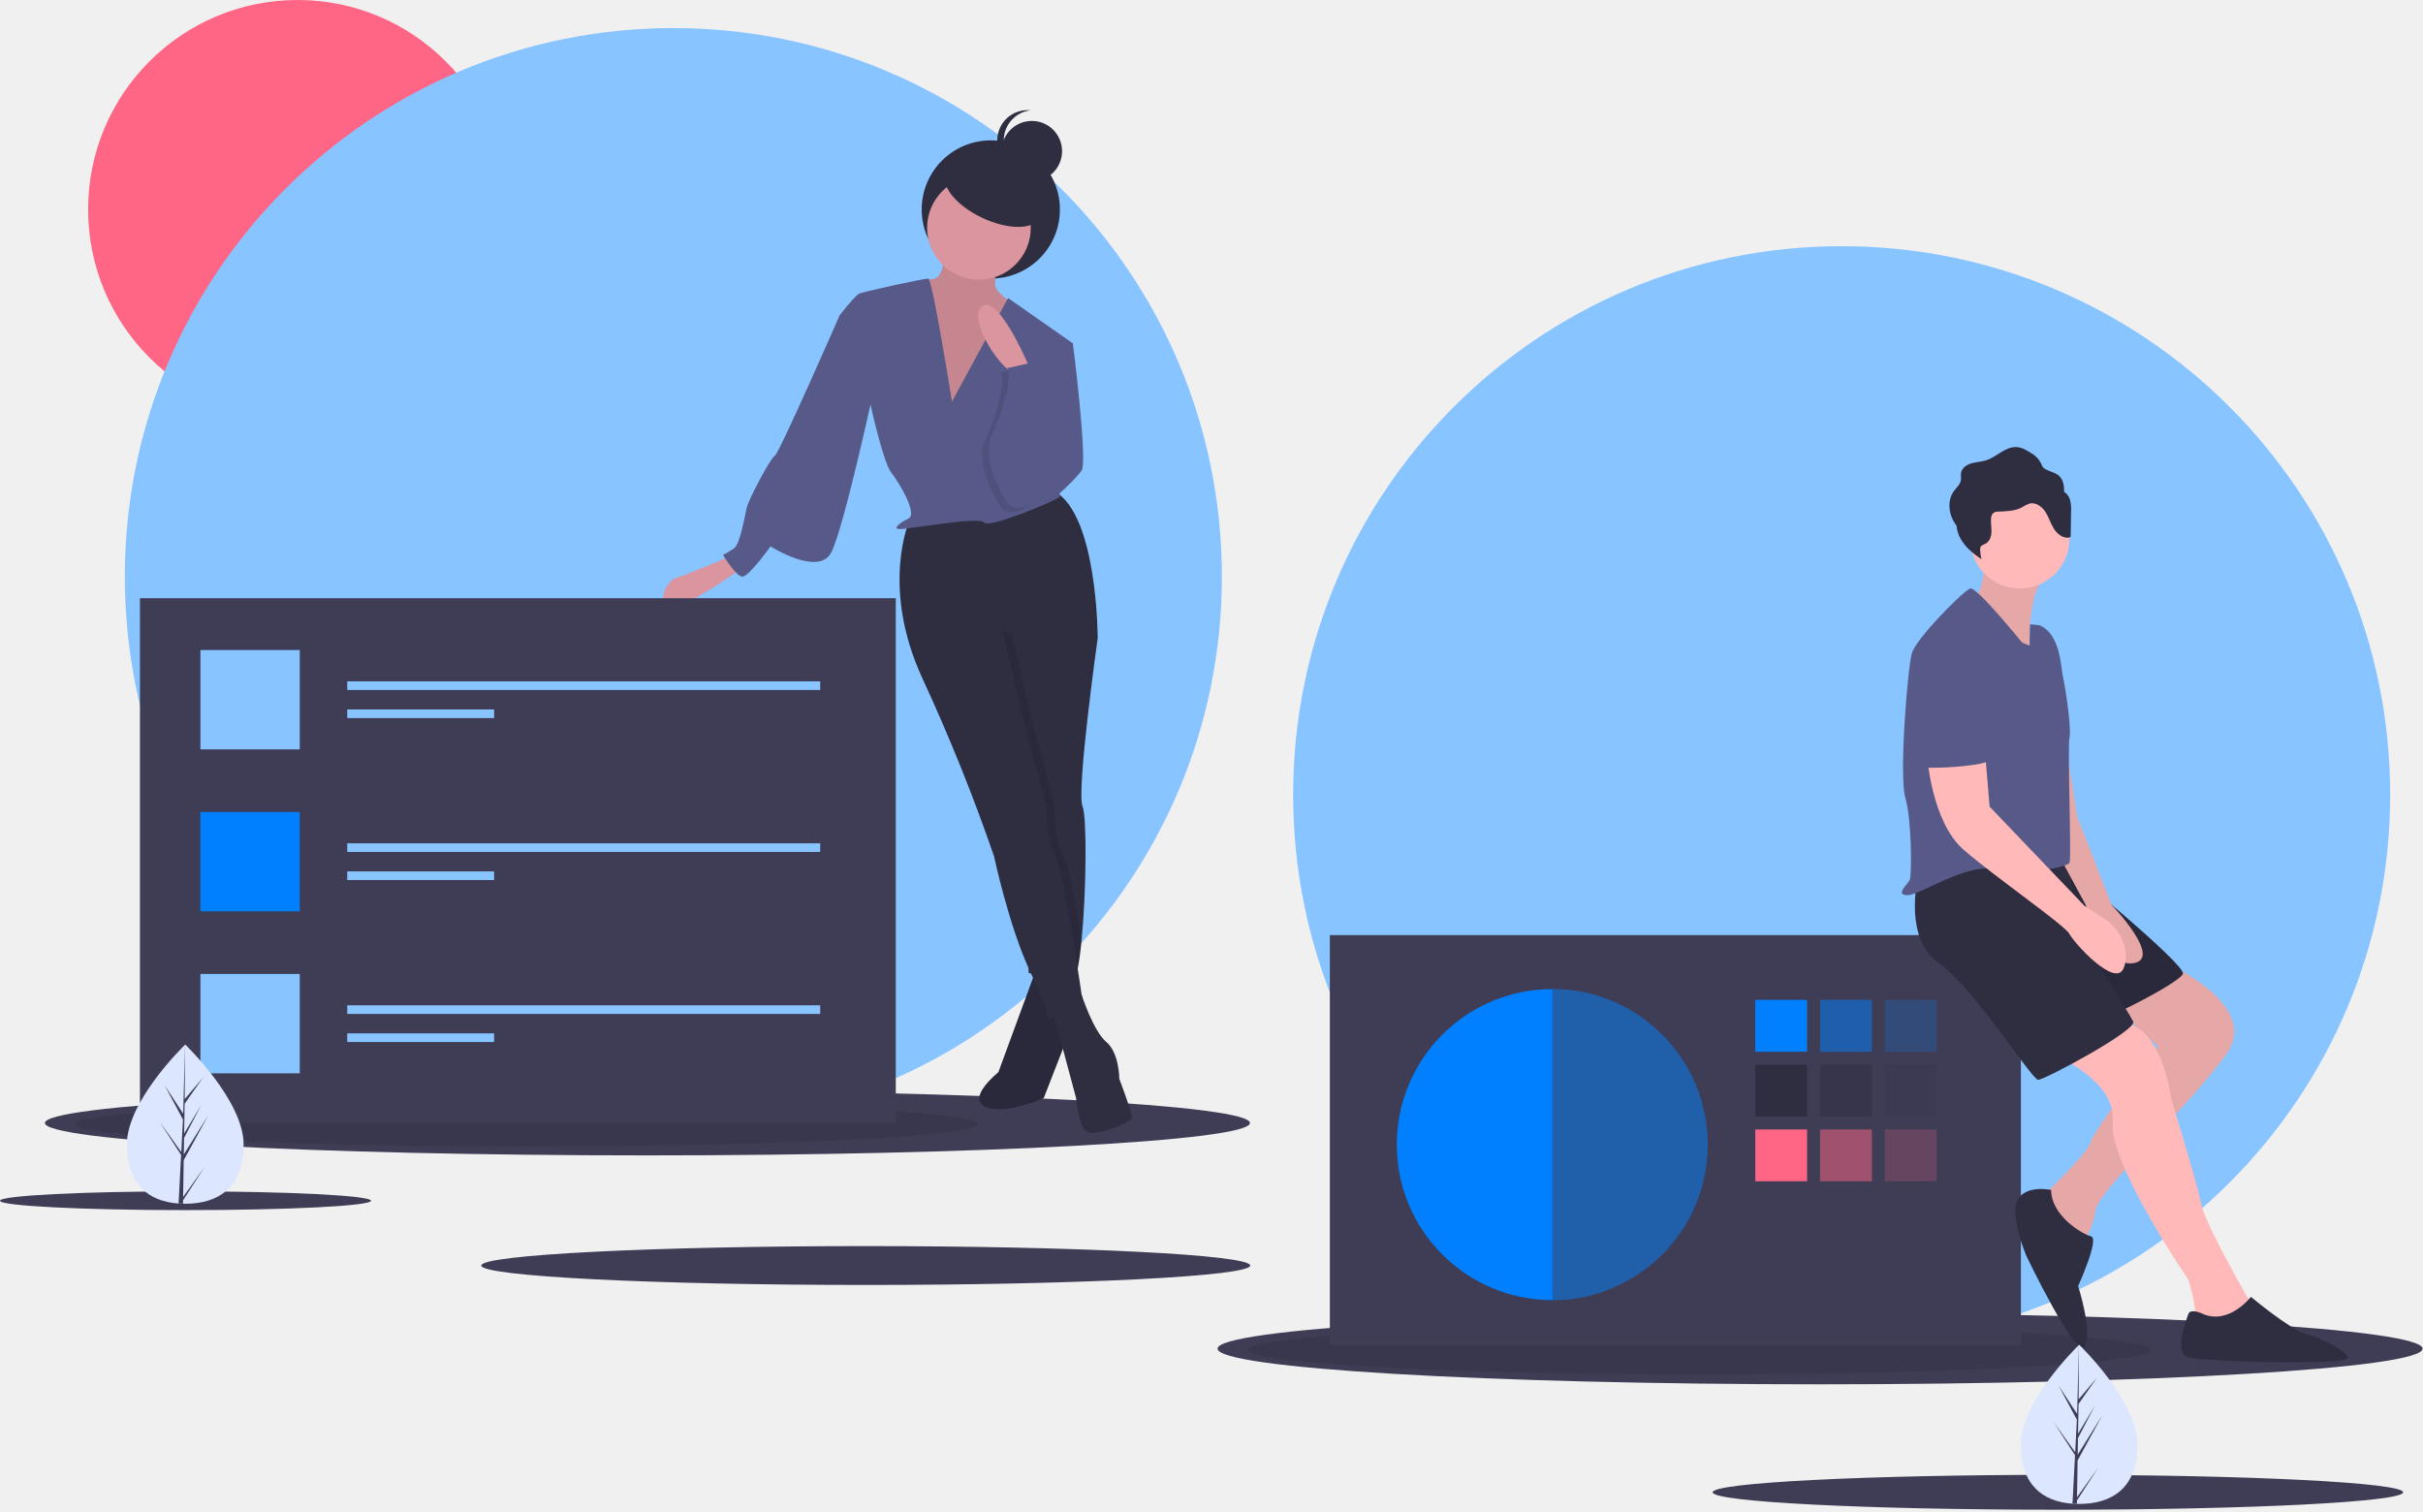
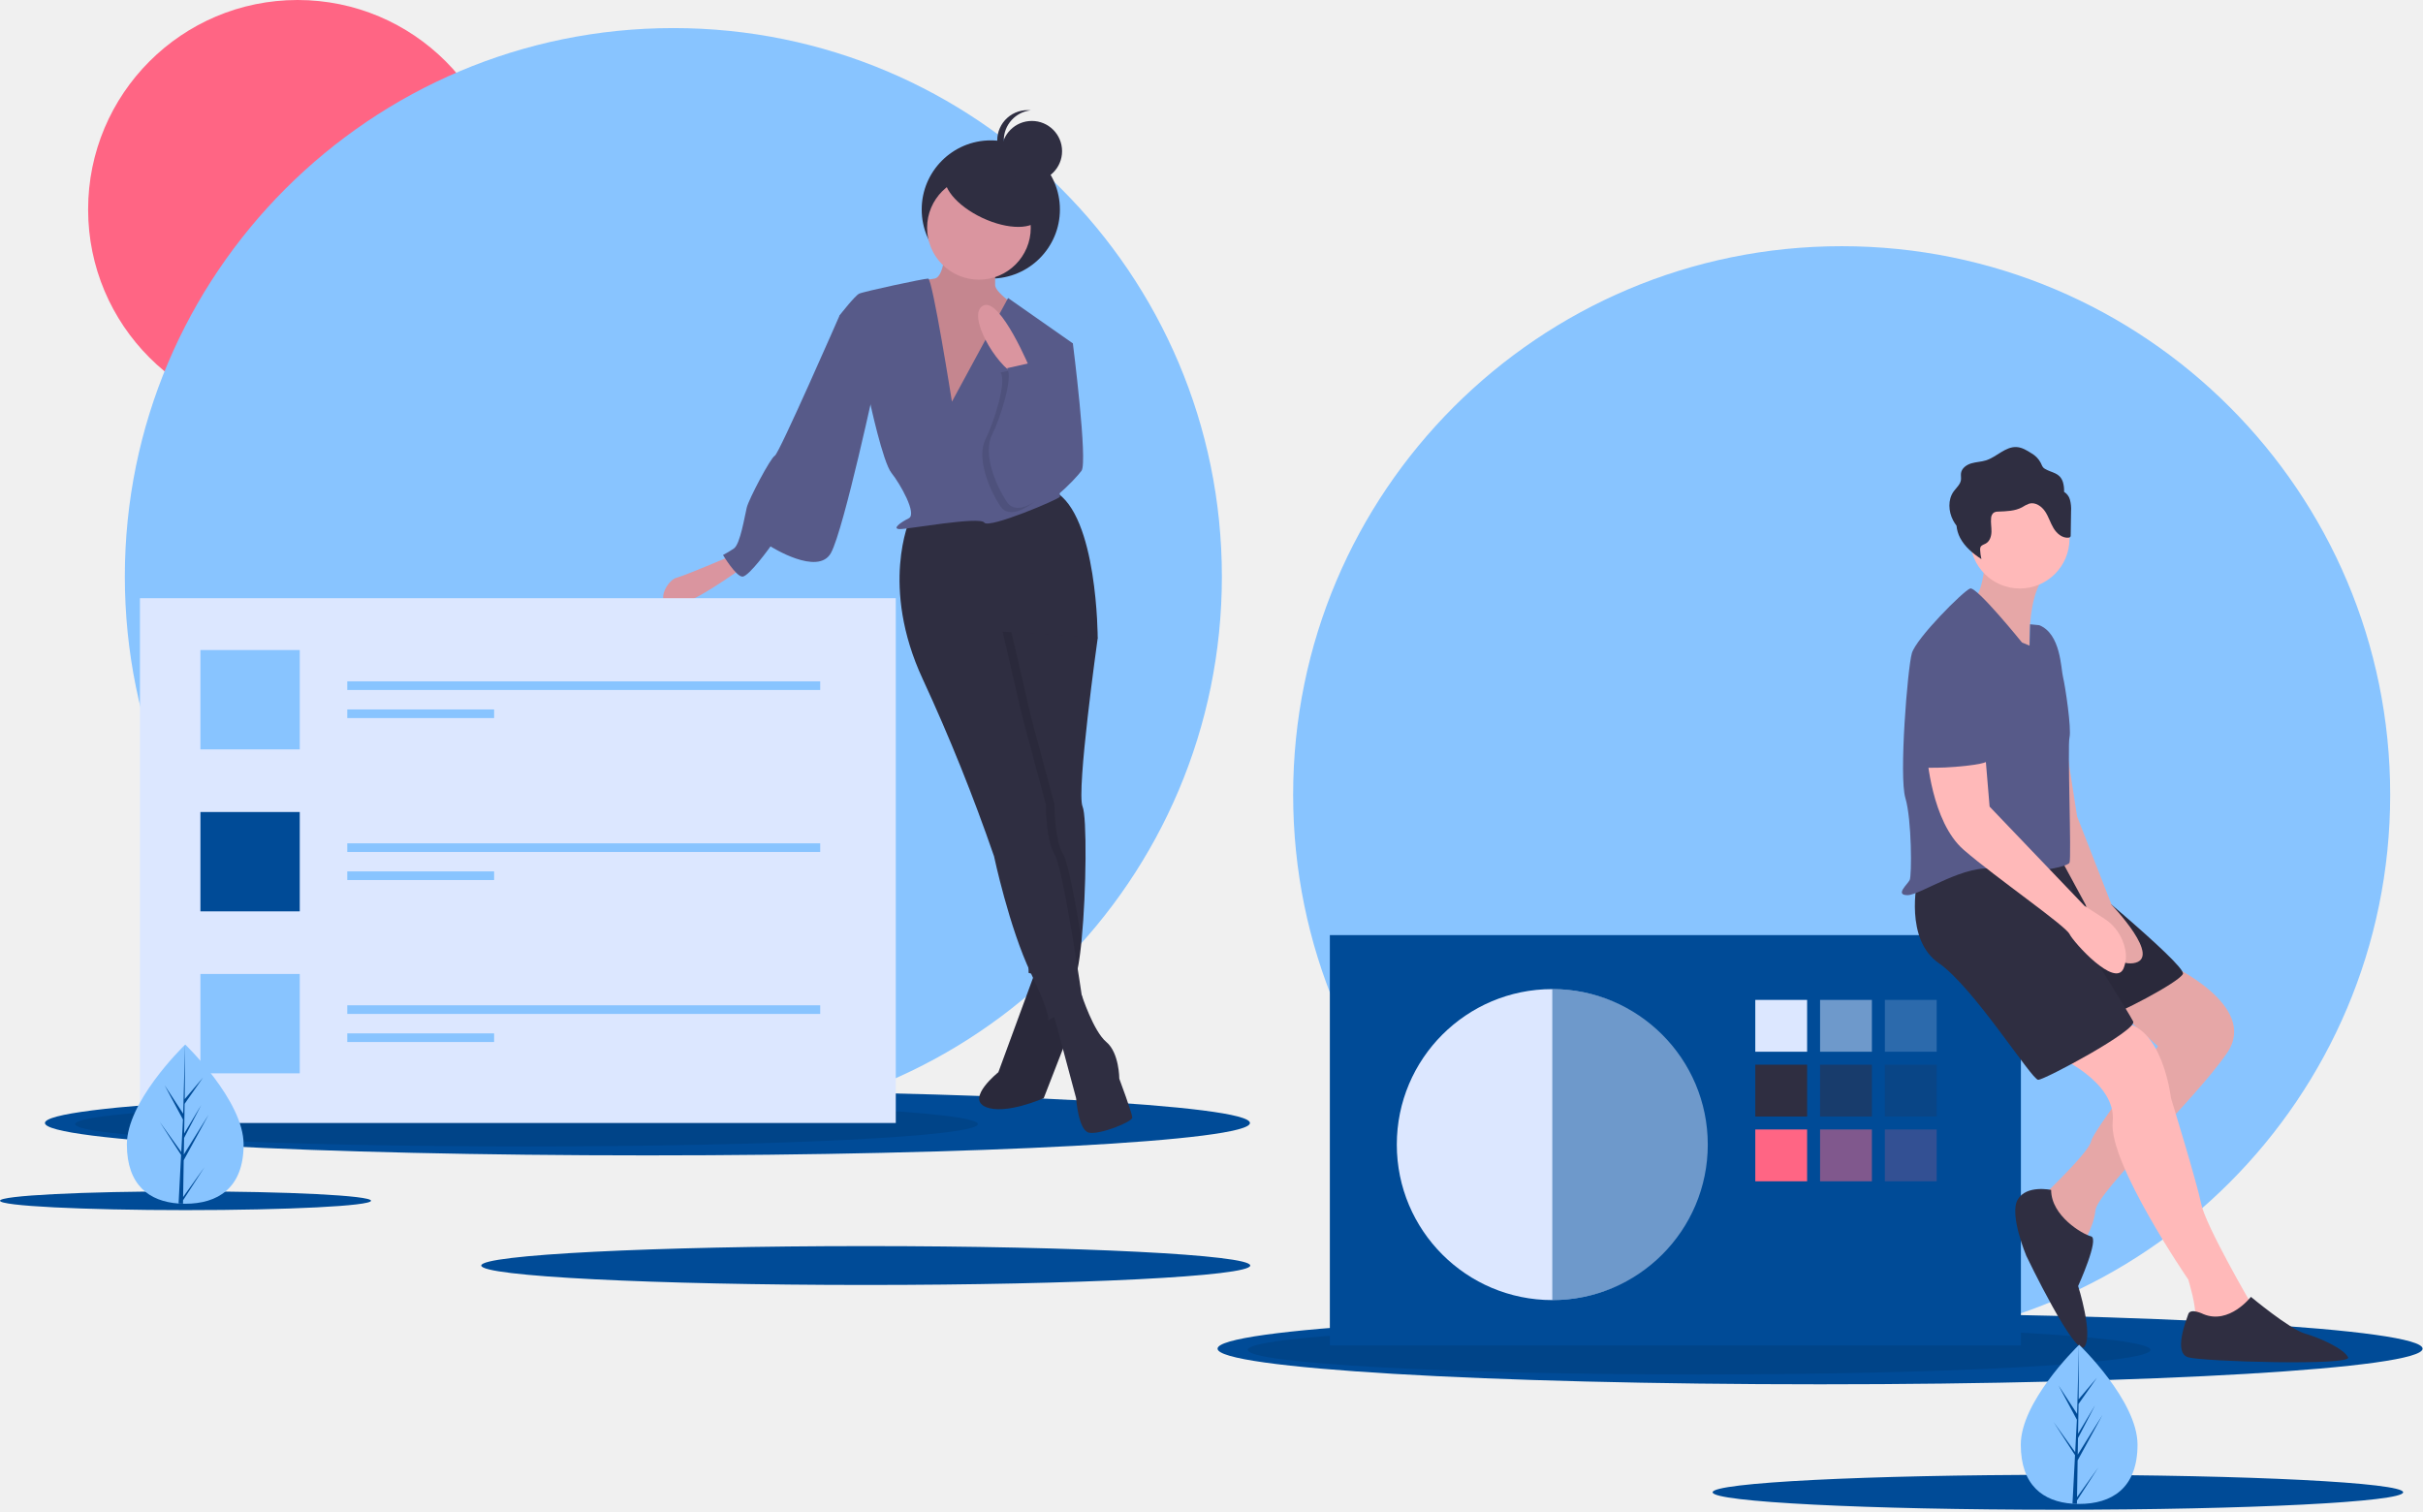
<svg xmlns="http://www.w3.org/2000/svg" width="1122" height="700" viewBox="0 0 1122 700" fill="none">
  <g clip-path="url(#clip0)">
    <path d="M852.806 621.999C993.086 621.999 1106.81 508.28 1106.81 367.999C1106.81 227.719 993.086 114 852.806 114C712.526 114 598.806 227.719 598.806 367.999C598.806 508.28 712.526 621.999 852.806 621.999Z" fill="#88C4FF" />
    <path d="M137.806 194C191.378 194 234.806 150.572 234.806 97C234.806 43.428 191.378 0 137.806 0C84.234 0 40.806 43.428 40.806 97C40.806 150.572 84.234 194 137.806 194Z" fill="#FF6584" />
    <path d="M311.806 520.999C452.086 520.999 565.806 407.28 565.806 266.999C565.806 126.719 452.086 12.999 311.806 12.999C171.526 12.999 57.806 126.719 57.806 266.999C57.806 407.28 171.526 520.999 311.806 520.999Z" fill="#88C4FF" />
-     <path d="M299.806 535C453.893 535 578.806 528.284 578.806 520C578.806 511.716 453.893 505 299.806 505C145.718 505 20.806 511.716 20.806 520C20.806 528.284 145.718 535 299.806 535Z" fill="#3F3D56" />
+     <path d="M299.806 535C453.893 535 578.806 528.284 578.806 520C578.806 511.716 453.893 505 299.806 505C145.718 505 20.806 511.716 20.806 520C20.806 528.284 145.718 535 299.806 535Z" fill="#004B97" />
    <path opacity="0.1" d="M243.806 530.862C359.233 530.862 452.806 526.23 452.806 520.517C452.806 514.804 359.233 510.172 243.806 510.172C128.378 510.172 34.806 514.804 34.806 520.517C34.806 526.23 128.378 530.862 243.806 530.862Z" fill="black" />
-     <path d="M842.806 641C996.893 641 1121.81 633.613 1121.81 624.5C1121.81 615.387 996.893 608 842.806 608C688.718 608 563.806 615.387 563.806 624.5C563.806 633.613 688.718 641 842.806 641Z" fill="#3F3D56" />
+     <path d="M842.806 641C996.893 641 1121.81 633.613 1121.81 624.5C1121.81 615.387 996.893 608 842.806 608C688.719 608 563.806 615.387 563.806 624.5C563.806 633.613 688.719 641 842.806 641Z" fill="#004B97" />
    <path opacity="0.1" d="M786.806 636.448C902.233 636.448 995.806 631.354 995.806 625.069C995.806 618.784 902.233 613.69 786.806 613.69C671.378 613.69 577.806 618.784 577.806 625.069C577.806 631.354 671.378 636.448 786.806 636.448Z" fill="black" />
-     <path d="M400.903 595C499.234 595 578.946 590.971 578.946 586C578.946 581.029 499.234 577 400.903 577C302.572 577 222.859 581.029 222.859 586C222.859 590.971 302.572 595 400.903 595Z" fill="#3F3D56" />
-     <path d="M85.903 560.342C133.346 560.342 171.806 558.398 171.806 556C171.806 553.602 133.346 551.658 85.903 551.658C38.46 551.658 0 553.602 0 556C0 558.398 38.46 560.342 85.903 560.342Z" fill="#3F3D56" />
-     <path d="M952.927 699.082C1041.23 699.082 1112.81 695.463 1112.81 691C1112.81 686.537 1041.23 682.918 952.927 682.918C864.628 682.918 793.048 686.537 793.048 691C793.048 695.463 864.628 699.082 952.927 699.082Z" fill="#3F3D56" />
-     <path d="M935.806 433H615.806V623H935.806V433Z" fill="#3F3D56" />
-     <path d="M718.806 602C758.57 602 790.806 569.765 790.806 530C790.806 490.235 758.57 458 718.806 458C679.041 458 646.806 490.235 646.806 530C646.806 569.765 679.041 602 718.806 602Z" fill="#0080FF" />
-     <path d="M836.806 463H812.806V487H836.806V463Z" fill="#0080FF" />
-     <path opacity="0.5" d="M866.806 463H842.806V487H866.806V463Z" fill="#0080FF" />
-     <path opacity="0.2" d="M896.806 463H872.806V487H896.806V463Z" fill="#0080FF" />
+     <path d="M400.903 595C499.234 595 578.946 590.971 578.946 586C578.946 581.029 499.234 577 400.903 577C302.572 577 222.859 581.029 222.859 586C222.859 590.971 302.572 595 400.903 595Z" fill="#004B97" />
+     <path d="M85.903 560.342C133.346 560.342 171.806 558.398 171.806 556C171.806 553.602 133.346 551.658 85.903 551.658C38.46 551.658 0 553.602 0 556C0 558.398 38.46 560.342 85.903 560.342Z" fill="#004B97" />
+     <path d="M952.927 699.082C1041.23 699.082 1112.81 695.463 1112.81 691C1112.81 686.537 1041.23 682.918 952.927 682.918C864.628 682.918 793.048 686.537 793.048 691C793.048 695.463 864.628 699.082 952.927 699.082Z" fill="#004B97" />
+     <path d="M935.806 433H615.806V623H935.806V433Z" fill="#004B97" />
+     <path d="M718.806 602C758.57 602 790.806 569.765 790.806 530C790.806 490.235 758.57 458 718.806 458C679.041 458 646.806 490.235 646.806 530C646.806 569.765 679.041 602 718.806 602Z" fill="#DCE7FF" />
+     <path d="M836.806 463H812.806V487H836.806V463Z" fill="#DCE7FF" />
+     <path opacity="0.5" d="M866.806 463H842.806V487H866.806V463Z" fill="#DCE7FF" />
+     <path opacity="0.2" d="M896.806 463H872.806V487H896.806V463Z" fill="#DCE7FF" />
    <path d="M836.806 493H812.806V517H836.806V493Z" fill="#2F2E41" />
    <path opacity="0.5" d="M866.806 493H842.806V517H866.806V493Z" fill="#2F2E41" />
    <path opacity="0.2" d="M896.806 493H872.806V517H896.806V493Z" fill="#2F2E41" />
    <path d="M836.806 523H812.806V547H836.806V523Z" fill="#FF6584" />
    <path opacity="0.5" d="M866.806 523H842.806V547H866.806V523Z" fill="#FF6584" />
    <path opacity="0.2" d="M896.806 523H872.806V547H896.806V523Z" fill="#FF6584" />
-     <path opacity="0.5" d="M718.806 458V602C758.57 602 792.806 569.764 792.806 530C792.806 490.236 758.57 458 718.806 458Z" fill="#3F3D56" />
+     <path opacity="0.5" d="M718.806 458V602C758.57 602 792.806 569.764 792.806 530C792.806 490.236 758.57 458 718.806 458Z" fill="#004B97" />
    <path d="M1004.31 446.5C1004.31 446.5 1046.31 465.5 1031.31 487.5C1016.31 509.5 971.306 551.5 970.306 560.5C969.306 569.5 963.306 577.5 963.306 577.5C963.306 577.5 943.306 556.5 945.306 554.5C947.306 552.5 967.306 533.5 968.306 528.5C969.306 523.5 999.306 484.5 999.306 484.5L972.306 460.5L1004.31 446.5Z" fill="#FFB9B9" />
    <path opacity="0.1" d="M1004.31 446.5C1004.31 446.5 1046.31 465.5 1031.31 487.5C1016.31 509.5 971.306 551.5 970.306 560.5C969.306 569.5 963.306 577.5 963.306 577.5C963.306 577.5 943.306 556.5 945.306 554.5C947.306 552.5 967.306 533.5 968.306 528.5C969.306 523.5 999.306 484.5 999.306 484.5L972.306 460.5L1004.31 446.5Z" fill="black" />
    <path d="M951.306 488.5C951.306 488.5 980.306 500.5 978.306 519.5C976.306 538.5 1013.31 592.5 1013.31 592.5C1013.31 592.5 1017.31 605.5 1016.31 609.5C1015.31 613.5 1042.31 612.5 1042.31 612.5V603.5C1042.31 603.5 1021.31 567.5 1019.31 557.5C1017.31 547.5 1005.31 508.5 1005.31 508.5C1005.31 508.5 1001.31 473.5 981.306 473.5C975.484 473.5 969.742 474.855 964.535 477.459C959.328 480.063 954.799 483.843 951.306 488.5V488.5Z" fill="#FFB9B9" />
    <path d="M952.806 398C952.806 398 1012.81 447 1010.81 451C1008.81 455 979.806 470 974.806 471C969.806 472 934.428 398 934.428 398H952.806Z" fill="#2F2E41" />
    <path opacity="0.1" d="M952.806 398C952.806 398 1012.81 447 1010.81 451C1008.81 455 979.806 470 974.806 471C969.806 472 934.428 398 934.428 398H952.806Z" fill="black" />
    <path d="M887.806 408C887.806 408 881.806 435 897.806 446C913.806 457 940.806 500 943.806 500C946.806 500 989.806 477 987.806 473C985.806 469 963.806 434 963.806 434L956.806 397C956.806 397 895.806 395 887.806 408Z" fill="#2F2E41" />
    <path d="M952.806 320L961.806 378L977.806 419C977.806 419 1001.81 444 987.806 446C973.806 448 965.806 419 965.806 419L952.806 395V320Z" fill="#FFB9B9" />
    <path opacity="0.1" d="M952.806 320L961.806 378L977.806 419C977.806 419 1001.81 444 987.806 446C973.806 448 965.806 419 965.806 419L952.806 395V320Z" fill="black" />
    <path d="M919.306 255.5C919.306 255.5 919.306 276.5 912.306 278.5C905.306 280.5 940.306 307.5 940.306 307.5C940.306 307.5 936.306 272.5 950.306 263.5L919.306 255.5Z" fill="#FFB9B9" />
    <path opacity="0.1" d="M919.306 255.5C919.306 255.5 919.306 276.5 912.306 278.5C905.306 280.5 940.306 307.5 940.306 307.5C940.306 307.5 936.306 272.5 950.306 263.5L919.306 255.5Z" fill="black" />
    <path d="M935.306 272.5C948.008 272.5 958.306 262.203 958.306 249.5C958.306 236.797 948.008 226.5 935.306 226.5C922.603 226.5 912.306 236.797 912.306 249.5C912.306 262.203 922.603 272.5 935.306 272.5Z" fill="#FFB9B9" />
    <path d="M936.306 297.5C936.306 297.5 915.306 271.5 912.306 272.5C909.306 273.5 887.306 295.5 885.306 302.5C883.306 309.5 879.306 359.5 882.306 369.5C885.306 379.5 885.306 405.5 884.306 407.5C883.306 409.5 877.306 414.5 883.306 414.5C889.306 414.5 910.306 399.5 924.306 402.5C938.306 405.5 957.306 401.5 958.306 399.5C959.306 397.5 957.306 345.5 958.306 341.5C959.306 337.5 956.306 317.5 955.306 313.5C954.306 309.5 954.306 293.5 944.306 289.5L940.042 289.079L939.803 298.97L936.306 297.5Z" fill="#575A89" />
    <path d="M892.306 349.5C892.306 349.5 894.306 380.5 909.306 393.5C924.306 406.5 956.306 428.5 958.306 432.5C960.306 436.5 979.306 457.5 983.306 448.5C984.467 445.694 984.746 442.602 984.108 439.633C983.527 436.683 982.349 433.882 980.646 431.403C978.943 428.925 976.751 426.821 974.204 425.22L965.306 419.5L921.306 373.5L919.306 349.5H892.306Z" fill="#FFB9B9" />
    <path d="M949.806 551C949.806 551 938.306 548.5 934.306 555.5C930.306 562.5 938.306 581.5 938.306 581.5C938.306 581.5 961.306 629.5 965.306 623.5C969.306 617.5 962.306 595.5 962.306 595.5C962.306 595.5 972.306 573.5 968.306 572.5C964.306 571.5 949.806 563 949.806 551Z" fill="#2F2E41" />
    <path d="M1020.31 608.5C1020.31 608.5 1014.31 605.5 1013.31 608.5C1012.31 611.5 1006.31 626.5 1013.31 628.5C1020.31 630.5 1089.31 632.5 1087.31 628.5C1085.31 624.5 1074.31 619.5 1067.31 617.5C1060.31 615.5 1042.31 600.5 1042.31 600.5C1042.31 600.5 1032.31 613.5 1020.31 608.5Z" fill="#2F2E41" />
-     <path d="M958.475 231.246C958.043 229.795 957.092 228.553 955.804 227.759C955.87 226.204 955.68 224.65 955.24 223.157C953.77 218.813 950.289 219.062 947.004 217.141C945.579 216.308 945.667 215.571 944.925 214.202C943.953 212.408 942.497 210.922 940.723 209.915C938.615 208.572 936.391 207.189 933.898 207.019C928.659 206.662 924.642 211.59 919.635 213.171C917.428 213.868 915.056 213.897 912.838 214.556C910.619 215.215 908.405 216.788 908.075 219.079C907.922 220.137 908.191 221.222 908.036 222.279C907.729 224.38 905.885 225.852 904.651 227.581C901.921 231.403 902.234 236.802 904.416 240.961C904.876 241.822 905.402 242.645 905.99 243.424C906.172 245.389 906.737 247.301 907.652 249.05C909.834 253.208 913.59 256.316 917.513 258.898C917.192 257.519 916.997 256.113 916.931 254.698C916.876 254.227 916.937 253.749 917.11 253.307C917.547 252.394 918.701 252.151 919.581 251.65C921.405 250.614 922.12 248.322 922.172 246.225C922.225 244.129 921.781 242.029 922 239.944C922.009 239.464 922.118 238.991 922.32 238.557C922.523 238.122 922.814 237.734 923.175 237.419C923.848 237.035 924.617 236.852 925.391 236.891C929.126 236.738 933.029 236.67 936.324 234.903C937.387 234.197 938.529 233.619 939.727 233.181C942.528 232.451 945.39 234.414 947.003 236.816C948.617 239.218 949.422 242.077 950.911 244.558C952.4 247.04 954.972 249.252 957.851 248.958C958.013 248.959 958.174 248.925 958.322 248.859C958.47 248.793 958.602 248.697 958.711 248.576C958.835 248.353 958.89 248.098 958.869 247.844L959.03 236.839C959.164 234.957 958.976 233.065 958.475 231.246Z" fill="#2F2E41" />
+     <path d="M958.475 231.246C958.043 229.795 957.093 228.553 955.804 227.759C955.87 226.204 955.68 224.65 955.24 223.157C953.77 218.813 950.289 219.062 947.004 217.141C945.579 216.308 945.667 215.571 944.925 214.202C943.953 212.408 942.497 210.922 940.723 209.915C938.615 208.572 936.391 207.189 933.898 207.019C928.659 206.662 924.642 211.59 919.635 213.171C917.428 213.868 915.056 213.897 912.838 214.556C910.619 215.215 908.405 216.788 908.075 219.079C907.922 220.137 908.191 221.222 908.036 222.279C907.729 224.38 905.885 225.852 904.651 227.581C901.922 231.403 902.234 236.802 904.416 240.961C904.876 241.822 905.402 242.645 905.99 243.424C906.172 245.389 906.737 247.301 907.652 249.05C909.834 253.208 913.59 256.316 917.513 258.898C917.192 257.519 916.997 256.113 916.931 254.698C916.876 254.227 916.937 253.749 917.11 253.307C917.547 252.394 918.701 252.151 919.582 251.65C921.405 250.614 922.12 248.322 922.172 246.225C922.225 244.129 921.781 242.029 922.001 239.944C922.009 239.464 922.118 238.991 922.32 238.557C922.523 238.122 922.814 237.734 923.176 237.419C923.848 237.035 924.617 236.852 925.391 236.891C929.126 236.738 933.029 236.67 936.324 234.903C937.387 234.197 938.529 233.619 939.728 233.181C942.528 232.451 945.39 234.414 947.004 236.816C948.617 239.218 949.422 242.077 950.911 244.558C952.4 247.04 954.972 249.252 957.851 248.958C958.013 248.959 958.174 248.925 958.322 248.859C958.47 248.793 958.603 248.697 958.711 248.576C958.835 248.353 958.89 248.098 958.869 247.844L959.03 236.839C959.164 234.957 958.976 233.065 958.475 231.246Z" fill="#2F2E41" />
    <path d="M901.306 298.5C901.306 298.5 923.306 308.5 922.306 329.5C921.306 350.5 928.306 352.5 911.306 354.5C894.306 356.5 890.306 354.5 889.306 356.5C888.306 358.5 882.306 310.5 886.306 305.5C890.306 300.5 901.306 298.5 901.306 298.5Z" fill="#575A89" />
    <path d="M458.806 129C476.479 129 490.806 114.673 490.806 97C490.806 79.327 476.479 65 458.806 65C441.133 65 426.806 79.327 426.806 97C426.806 114.673 441.133 129 458.806 129Z" fill="#2F2E41" />
    <path d="M480.306 447.5L462.306 496.5C462.306 496.5 447.306 508.5 456.306 512.5C465.306 516.5 483.306 508.5 483.306 508.5L497.306 472.5L495.306 447.5H480.306Z" fill="#2F2E41" />
    <path opacity="0.1" d="M480.306 447.5L462.306 496.5C462.306 496.5 447.306 508.5 456.306 512.5C465.306 516.5 483.306 508.5 483.306 508.5L497.306 472.5L495.306 447.5H480.306Z" fill="black" />
    <path d="M481.806 157L496.806 159C496.806 159 503.806 214 500.806 218C497.806 222 482.806 238 476.806 234C470.806 230 481.806 157 481.806 157Z" fill="#575A89" />
    <path d="M338.306 257.5C338.306 257.5 317.306 266.5 313.306 267.5C309.306 268.5 303.306 278.5 310.306 280.5C317.306 282.5 344.306 262.5 344.306 262.5L338.306 257.5Z" fill="#DA959F" />
-     <path d="M487.306 467.5L498.306 508.5C498.306 508.5 499.306 523.5 504.306 524.5C509.306 525.5 524.306 519.5 524.306 517.5C524.306 515.5 518.306 499.5 518.306 499.5C518.306 499.5 518.306 487.5 512.306 482.5C506.306 477.5 500.9 460.75 500.9 460.75L487.306 467.5Z" fill="#2F2E41" />
+     <path d="M487.306 467.5L498.306 508.5C498.306 508.5 499.306 523.5 504.306 524.5C509.306 525.5 524.306 519.5 524.306 517.5C524.306 515.5 518.306 499.5 518.306 499.5C518.306 499.5 518.306 487.5 512.306 482.5C506.306 477.5 500.901 460.75 500.901 460.75L487.306 467.5Z" fill="#2F2E41" />
    <path d="M501.306 373.5C503.326 378.21 503.076 412.38 500.866 435.12C499.796 446.17 498.266 454.52 496.306 455.5L481.976 451.92L476.306 450.5L476.156 438.06L475.306 369.5L458.306 298.5V280.5L501.306 284.5L508.126 295.21L508.306 295.5C508.306 295.5 498.306 366.5 501.306 373.5Z" fill="#2F2E41" />
    <path opacity="0.1" d="M492.306 395.5C494.446 398.71 498.016 417.93 500.866 435.12C499.796 446.17 498.266 454.52 496.306 455.5L481.976 451.92C481.756 451.46 481.536 450.98 481.306 450.5C479.476 446.66 477.756 442.42 476.156 438.06L475.306 369.5L458.306 298.5V280.5L501.306 284.5L508.126 295.21L468.306 292.5L477.306 331.5L488.306 372.5C488.306 372.5 488.306 389.5 492.306 395.5Z" fill="black" />
    <path d="M421.306 240.5C421.306 240.5 407.306 271.5 427.306 314.5C439.682 341.259 450.696 368.628 460.306 396.5C460.306 396.5 467.306 429.5 477.306 450.5C487.306 471.5 485.306 472.5 485.306 472.5L501.306 463.5C501.306 463.5 492.306 401.5 488.306 395.5C484.306 389.5 484.306 372.5 484.306 372.5L473.306 331.5L464.306 292.5L508.306 295.5C508.306 295.5 508.306 238.5 488.306 227.5L421.306 240.5Z" fill="#2F2E41" />
    <path d="M437.806 112C437.806 112 437.806 128 432.806 129C427.806 130 417.806 130 414.806 135C411.806 140 437.806 206 437.806 206L464.806 189L473.806 144C473.806 144 460.806 136 460.806 132V114L437.806 112Z" fill="#DA959F" />
    <path opacity="0.1" d="M437.806 112C437.806 112 437.806 128 432.806 129C427.806 130 417.806 130 414.806 135C411.806 140 437.806 206 437.806 206L464.806 189L473.806 144C473.806 144 460.806 136 460.806 132V114L437.806 112Z" fill="black" />
    <path d="M453.306 129.5C466.561 129.5 477.306 118.755 477.306 105.5C477.306 92.245 466.561 81.5 453.306 81.5C440.051 81.5 429.306 92.245 429.306 105.5C429.306 118.755 440.051 129.5 453.306 129.5Z" fill="#DA959F" />
    <path d="M440.806 186C440.806 186 431.806 129 429.806 129C427.806 129 399.806 135 397.806 136C395.806 137 388.806 146 388.806 146L402.806 186C402.806 186 408.806 214 412.806 219C416.806 224 424.806 238 420.806 240C416.806 242 412.806 245 416.806 245C420.806 245 453.806 239 455.806 242C457.806 245 490.806 231 490.806 230C490.806 229 486.806 182 486.806 182L496.806 159L466.806 138L440.806 186Z" fill="#575A89" />
-     <path d="M398.806 141L388.806 146C388.806 146 360.806 210 358.806 211C356.806 212 346.806 231 345.806 235C344.806 239 342.806 252 339.806 254C338.197 255.093 336.527 256.094 334.806 257C334.806 257 340.806 267 343.806 267C346.806 267 356.806 253 356.806 253C356.806 253 378.806 267 384.806 256C390.806 245 405.806 175 405.806 175L398.806 141Z" fill="#575A89" />
+     <path d="M398.806 141L388.806 146C388.806 146 360.806 210 358.806 211C356.806 212 346.806 231 345.806 235C344.806 239 342.806 252 339.806 254C338.197 255.093 336.528 256.094 334.806 257C334.806 257 340.806 267 343.806 267C346.806 267 356.806 253 356.806 253C356.806 253 378.806 267 384.806 256C390.806 245 405.806 175 405.806 175L398.806 141Z" fill="#575A89" />
    <path d="M477.306 171.5C477.306 171.5 463.306 137.5 455.306 141.5C447.306 145.5 461.306 169.5 470.306 173.5L477.306 171.5Z" fill="#DA959F" />
-     <path opacity="0.1" d="M463.306 172.5L477.336 169.328L480.306 184.5C480.306 184.5 493.306 207.5 490.306 217.5C487.306 227.5 469.306 243.5 463.306 234.5C457.306 225.5 452.306 211.5 456.306 203.5C460.306 195.5 466.306 176.5 463.306 172.5Z" fill="black" />
-     <path d="M466.306 170.5L480.336 167.328L483.306 182.5C483.306 182.5 496.306 205.5 493.306 215.5C490.306 225.5 472.306 241.5 466.306 232.5C460.306 223.5 455.306 209.5 459.306 201.5C463.306 193.5 469.306 174.5 466.306 170.5Z" fill="#575A89" />
-     <path d="M481.539 100.681C484.234 94.93 476.688 85.709 464.685 80.086C452.682 74.463 440.767 74.567 438.073 80.319C435.378 86.07 442.924 95.291 454.928 100.914C466.931 106.537 478.845 106.433 481.539 100.681Z" fill="#2F2E41" />
+     <path opacity="0.1" d="M463.306 172.5L477.337 169.328L480.306 184.5C480.306 184.5 493.306 207.5 490.306 217.5C487.306 227.5 469.306 243.5 463.306 234.5C457.306 225.5 452.306 211.5 456.306 203.5C460.306 195.5 466.306 176.5 463.306 172.5Z" fill="black" />
+     <path d="M466.306 170.5L480.337 167.328L483.306 182.5C483.306 182.5 496.306 205.5 493.306 215.5C490.306 225.5 472.306 241.5 466.306 232.5C460.306 223.5 455.306 209.5 459.306 201.5C463.306 193.5 469.306 174.5 466.306 170.5Z" fill="#575A89" />
+     <path d="M481.539 100.681C484.234 94.93 476.687 85.709 464.684 80.086C452.681 74.463 440.767 74.567 438.072 80.319C435.378 86.07 442.924 95.291 454.927 100.914C466.93 106.537 478.845 106.433 481.539 100.681Z" fill="#2F2E41" />
    <path d="M477.806 84C485.538 84 491.806 77.732 491.806 70C491.806 62.268 485.538 56 477.806 56C470.074 56 463.806 62.268 463.806 70C463.806 77.732 470.074 84 477.806 84Z" fill="#2F2E41" />
-     <path d="M464.806 65C464.806 61.547 466.083 58.216 468.39 55.647C470.698 53.078 473.873 51.453 477.306 51.083C475.351 50.869 473.373 51.07 471.5 51.672C469.628 52.274 467.903 53.264 466.439 54.577C464.975 55.89 463.804 57.497 463.002 59.293C462.2 61.089 461.786 63.033 461.786 65C461.786 66.967 462.2 68.911 463.002 70.707C463.804 72.503 464.975 74.11 466.439 75.423C467.903 76.736 469.628 77.726 471.5 78.328C473.373 78.93 475.351 79.131 477.306 78.917C473.873 78.547 470.698 76.922 468.39 74.353C466.083 71.784 464.806 68.453 464.806 65V65Z" fill="#2F2E41" />
-     <path d="M414.806 277H64.806V520H414.806V277Z" fill="#3F3D56" />
+     <path d="M464.806 65C464.807 61.547 466.083 58.216 468.39 55.647C470.698 53.078 473.873 51.453 477.306 51.083C475.351 50.869 473.373 51.07 471.5 51.672C469.628 52.274 467.904 53.264 466.439 54.577C464.975 55.89 463.804 57.497 463.002 59.293C462.2 61.089 461.786 63.033 461.786 65C461.786 66.967 462.2 68.911 463.002 70.707C463.804 72.503 464.975 74.11 466.439 75.423C467.904 76.736 469.628 77.726 471.5 78.328C473.373 78.93 475.351 79.131 477.306 78.917C473.873 78.547 470.698 76.922 468.39 74.353C466.083 71.784 464.807 68.453 464.806 65V65Z" fill="#2F2E41" />
+     <path d="M414.806 277H64.806V520H414.806V277Z" fill="#DCE7FF" />
    <path d="M138.806 301H92.806V347H138.806V301Z" fill="#88C4FF" />
-     <path d="M138.806 376H92.806V422H138.806V376Z" fill="#0080FF" />
+     <path d="M138.806 376H92.806V422H138.806V376Z" fill="#004B97" />
    <path d="M138.806 451H92.806V497H138.806V451Z" fill="#88C4FF" />
    <path d="M379.806 315.5H160.806V319.5H379.806V315.5Z" fill="#88C4FF" />
    <path d="M228.806 328.5H160.806V332.5H228.806V328.5Z" fill="#88C4FF" />
    <path d="M379.806 390.5H160.806V394.5H379.806V390.5Z" fill="#88C4FF" />
    <path d="M228.806 403.5H160.806V407.5H228.806V403.5Z" fill="#88C4FF" />
    <path d="M379.806 465.5H160.806V469.5H379.806V465.5Z" fill="#88C4FF" />
    <path d="M228.806 478.5H160.806V482.5H228.806V478.5Z" fill="#88C4FF" />
-     <path d="M989.806 668.933C989.806 689.289 977.706 696.396 962.778 696.396C962.432 696.396 962.086 696.391 961.743 696.384C961.051 696.369 960.365 696.336 959.688 696.289C946.215 695.336 935.75 687.864 935.75 668.933C935.75 649.345 960.78 624.625 962.666 622.792L962.668 622.789C962.74 622.717 962.778 622.682 962.778 622.682C962.778 622.682 989.806 648.579 989.806 668.933Z" fill="#DCE7FF" />
-     <path d="M961.793 693.282L971.679 679.47L961.768 694.799L961.743 696.384C961.051 696.369 960.365 696.336 959.688 696.289L960.753 675.925L960.745 675.766L960.763 675.739L960.865 673.813L950.929 658.447L960.895 672.37L960.92 672.779L961.723 657.392L953.218 641.514L961.828 654.693L962.666 622.792L962.668 622.682V622.789L962.529 647.944L970.997 637.971L962.494 650.111L962.27 663.888L970.179 650.666L962.238 665.915L962.114 673.575L973.589 655.171L962.069 676.246L961.793 693.282Z" fill="#3F3D56" />
-     <path d="M112.806 529.933C112.806 550.289 100.706 557.396 85.778 557.396C85.432 557.396 85.086 557.391 84.743 557.384C84.051 557.369 83.365 557.336 82.688 557.289C69.215 556.336 58.749 548.864 58.749 529.933C58.749 510.345 83.78 485.625 85.666 483.792L85.668 483.789C85.74 483.717 85.778 483.682 85.778 483.682C85.778 483.682 112.806 509.579 112.806 529.933Z" fill="#DCE7FF" />
-     <path d="M84.793 554.282L94.678 540.47L84.768 555.799L84.743 557.384C84.051 557.369 83.365 557.336 82.688 557.289L83.753 536.925L83.745 536.766L83.763 536.739L83.865 534.813L73.929 519.447L83.894 533.37L83.919 533.779L84.723 518.392L76.218 502.514L84.827 515.693L85.666 483.792L85.668 483.682V483.789L85.529 508.944L93.997 498.971L85.494 511.111L85.27 524.888L93.178 511.666L85.238 526.915L85.114 534.575L96.589 516.171L85.069 537.246L84.793 554.282Z" fill="#3F3D56" />
+     <path d="M989.806 668.933C989.806 689.289 977.706 696.396 962.778 696.396C962.432 696.396 962.086 696.391 961.743 696.384C961.051 696.369 960.365 696.336 959.688 696.289C946.215 695.336 935.75 687.864 935.75 668.933C935.75 649.345 960.78 624.625 962.666 622.792L962.668 622.789C962.74 622.717 962.778 622.682 962.778 622.682C962.778 622.682 989.806 648.579 989.806 668.933Z" fill="#88C4FF" />
+     <path d="M961.793 693.282L971.678 679.47L961.768 694.799L961.743 696.384C961.051 696.369 960.365 696.336 959.688 696.289L960.753 675.925L960.745 675.766L960.763 675.739L960.865 673.813L950.929 658.447L960.895 672.37L960.919 672.779L961.723 657.392L953.218 641.514L961.827 654.693L962.666 622.792L962.668 622.682V622.789L962.529 647.944L970.997 637.971L962.494 650.111L962.27 663.888L970.178 650.666L962.238 665.915L962.114 673.575L973.589 655.171L962.069 676.246L961.793 693.282Z" fill="#004B97" />
+     <path d="M112.806 529.933C112.806 550.289 100.706 557.396 85.778 557.396C85.432 557.396 85.086 557.391 84.743 557.384C84.051 557.369 83.365 557.336 82.688 557.289C69.215 556.336 58.749 548.864 58.749 529.933C58.749 510.345 83.78 485.625 85.666 483.792L85.668 483.789C85.74 483.717 85.778 483.682 85.778 483.682C85.778 483.682 112.806 509.579 112.806 529.933Z" fill="#88C4FF" />
+     <path d="M84.793 554.282L94.678 540.47L84.768 555.799L84.743 557.384C84.051 557.369 83.365 557.336 82.688 557.289L83.753 536.925L83.745 536.766L83.763 536.739L83.865 534.813L73.929 519.447L83.895 533.37L83.919 533.779L84.723 518.392L76.218 502.514L84.828 515.693L85.666 483.792L85.668 483.682V483.789L85.529 508.944L93.997 498.971L85.494 511.111L85.27 524.888L93.178 511.666L85.238 526.915L85.114 534.575L96.589 516.171L85.069 537.246L84.793 554.282Z" fill="#004B97" />
  </g>
  <defs>
    <clipPath id="clip0">
      <rect width="1121.81" height="699.082" fill="white" />
    </clipPath>
  </defs>
</svg>
